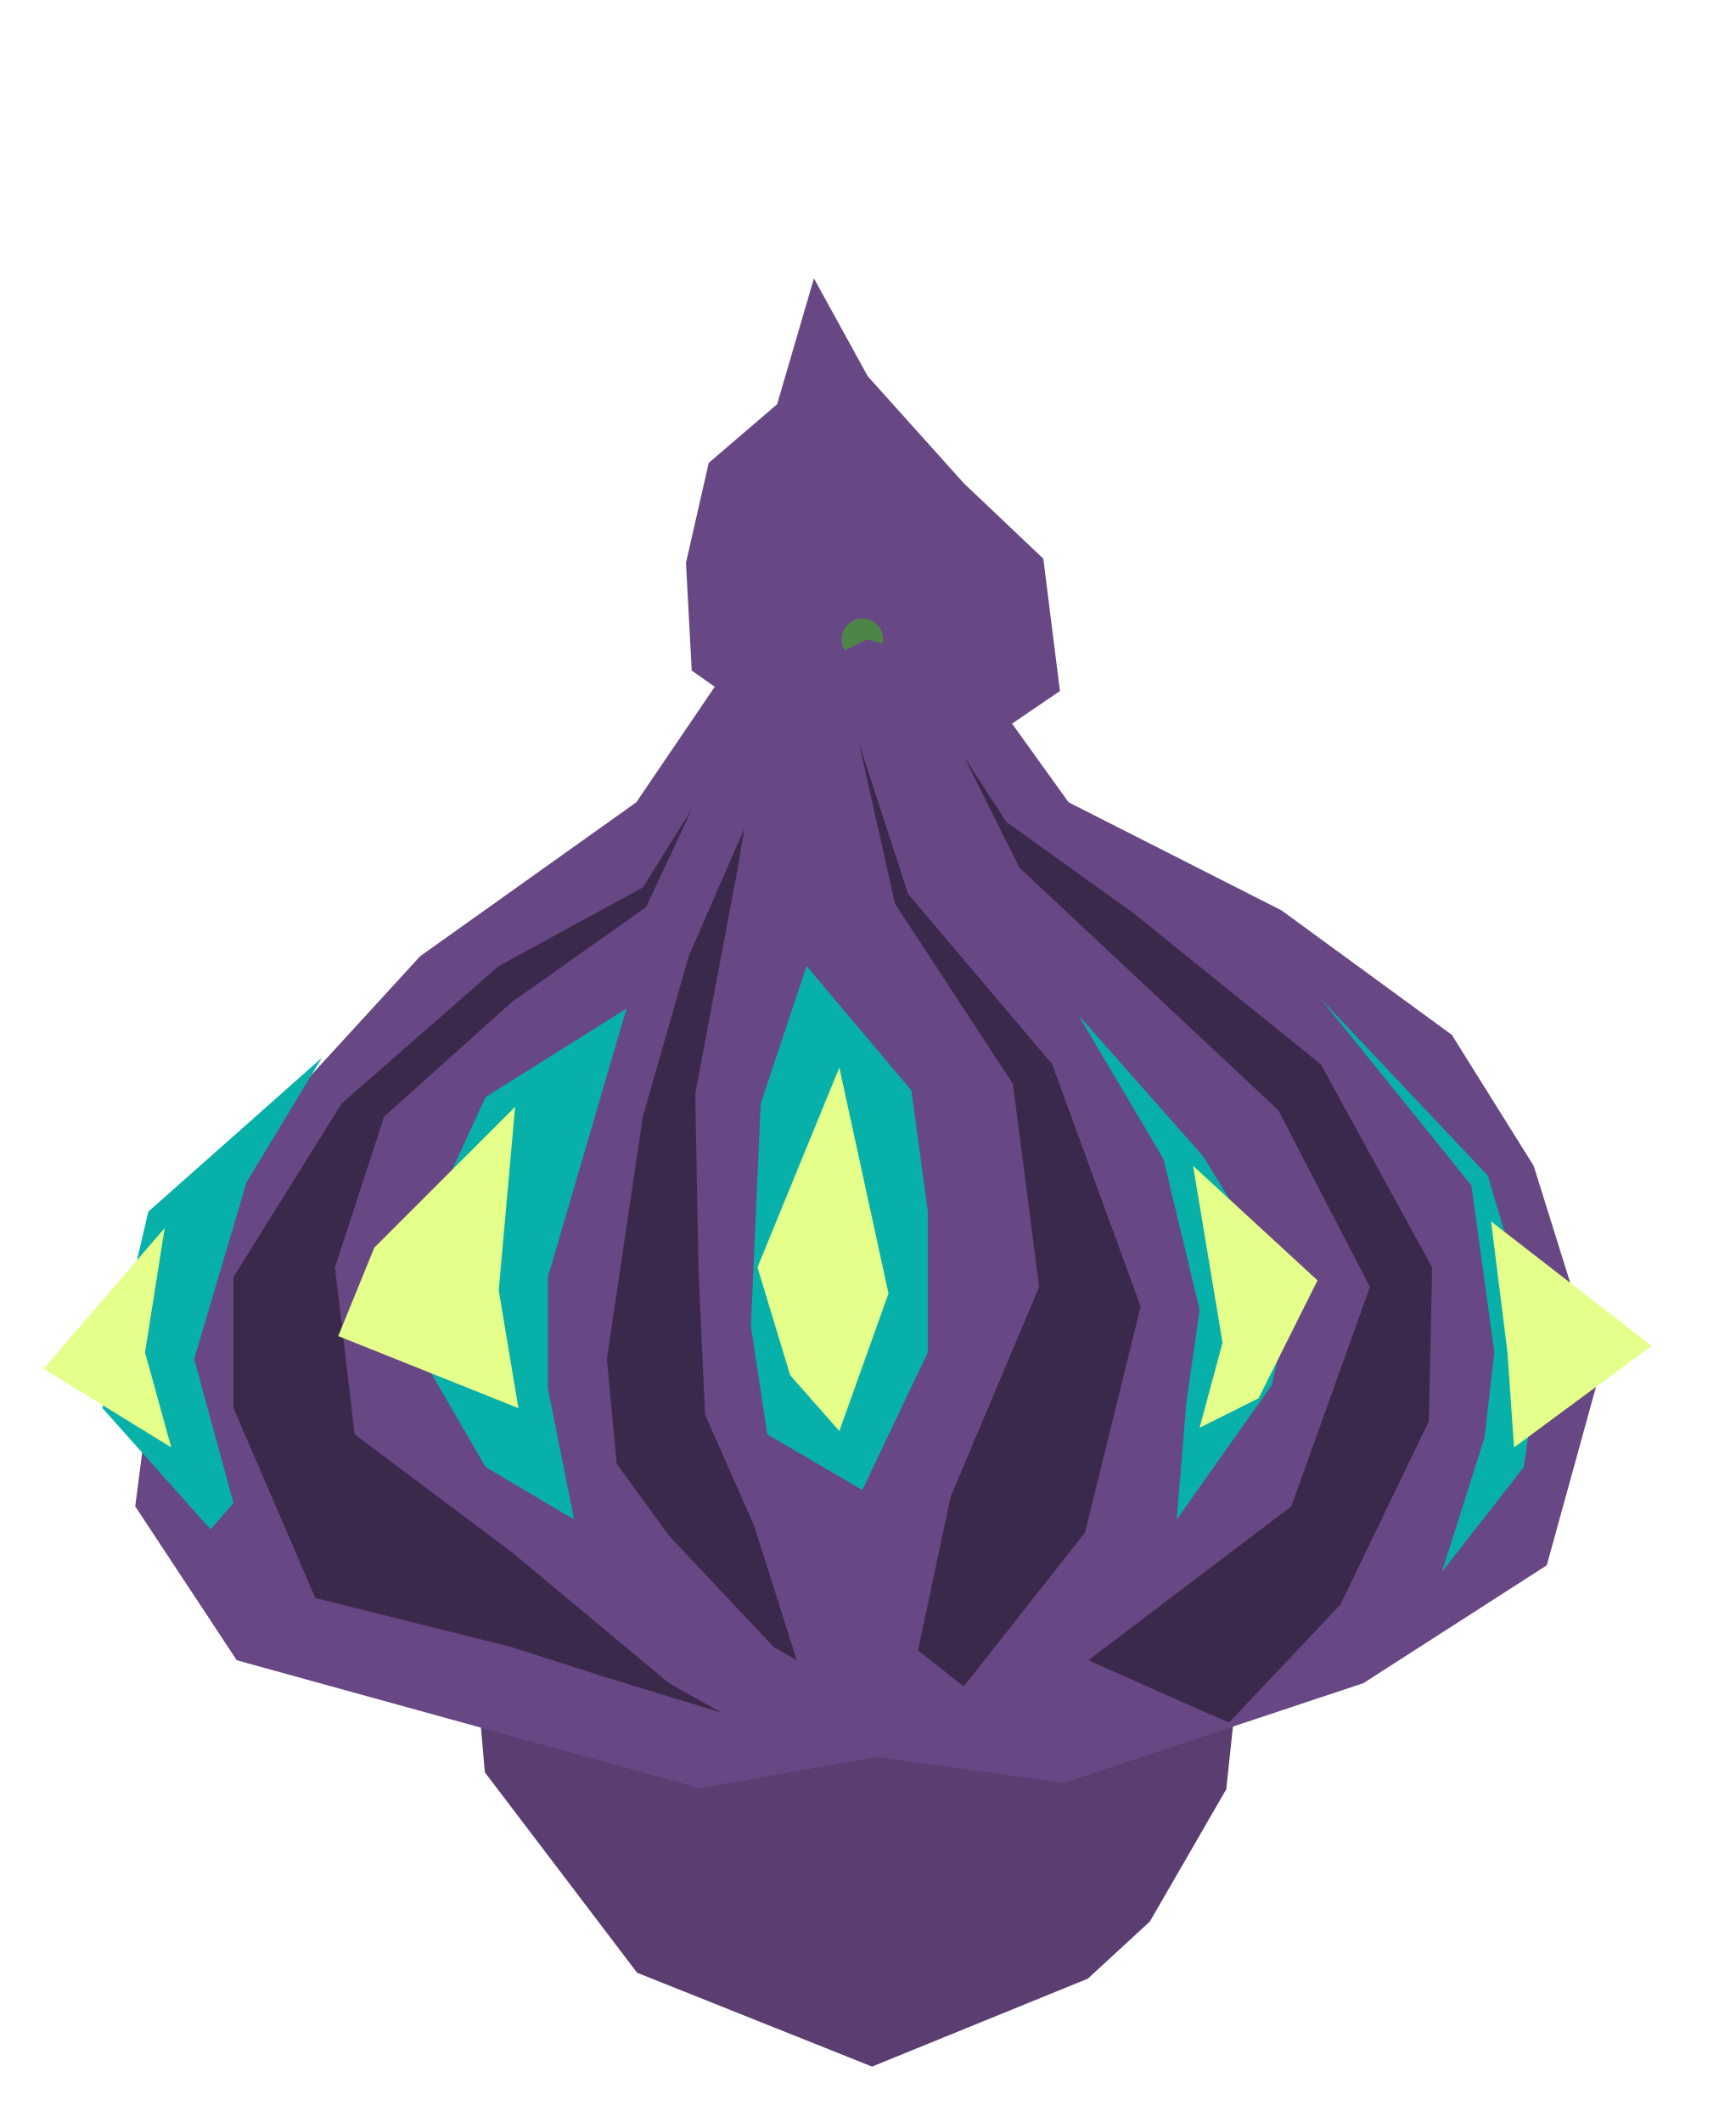
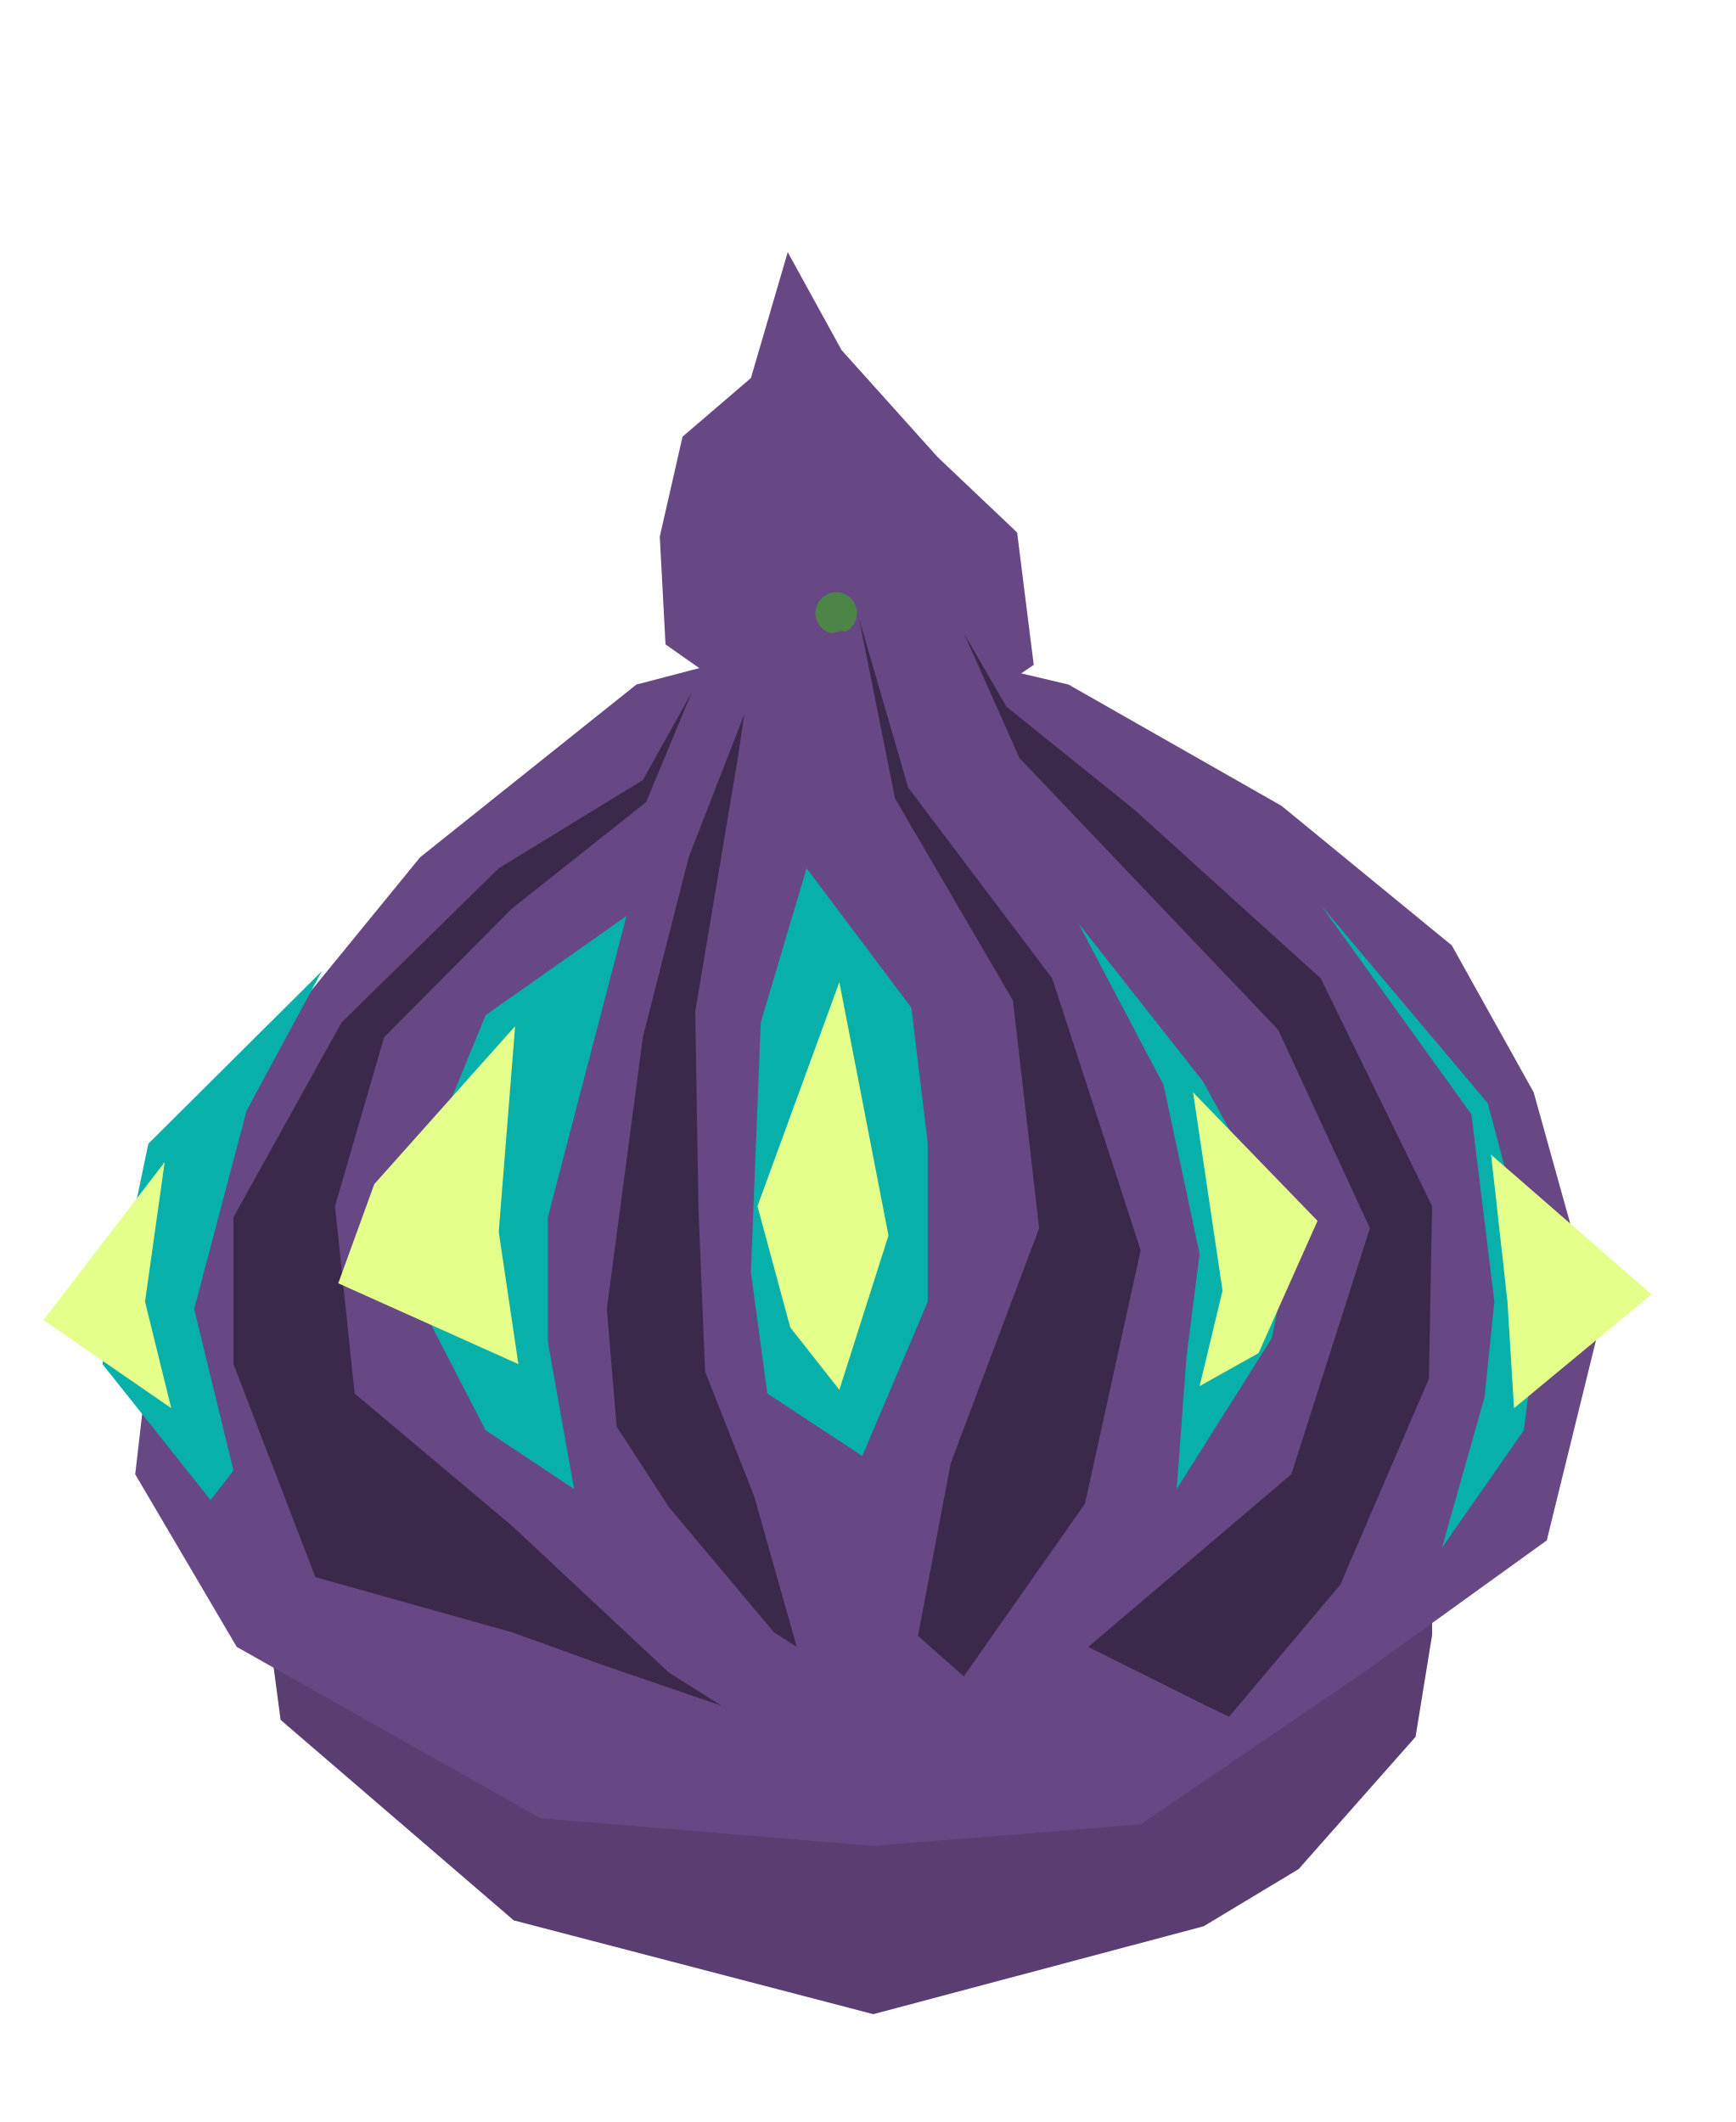
<svg xmlns="http://www.w3.org/2000/svg" width="100%" height="100%" viewBox="0 0 265 324" version="1.1" xml:space="preserve" style="fill-rule:evenodd;clip-rule:evenodd;stroke-linejoin:round;stroke-miterlimit:1.414;">
  <g id="artboard" transform="matrix(1.01799,0,0,1.20464,0,113.203)">
    <rect x="0" y="-93.973" width="259.626" height="268.242" style="fill:none;" />
    <g id="player" transform="matrix(-0.982323,6.35638e-16,-7.52179e-16,-0.830125,247.686,165.026)">
-       <g id="root" transform="matrix(1,0,0,1,45.9491,0.143627)">
+       <g id="root" transform="matrix(1.53075,9.86076e-32,1.97215e-31,1,6.97582,8.14363)">
        <g id="leg_root" transform="matrix(-0.777176,-5.95095e-16,8.32831e-16,-1.08765,133.847,91.5467)">
          <path d="M147.799,48.621L149.926,34.312L149.926,23.013L140.349,26.772L128.794,9.786L103.683,3.342L80.242,11.595L55.235,0.635L32.066,11.595L22.32,26.772L0.702,23.013L0.702,34.312L2.15,46.241L32.066,74.384L78.214,87.554L120.61,75.211L132.799,67.182L147.799,48.621Z" style="fill:rgb(90,62,114);fill-rule:nonzero;" />
        </g>
        <g id="__origin__root" transform="matrix(1,0,0,1,-5,-1)">
          <path d="M86.931,56.424C86.931,60.966 83.249,64.648 78.707,64.648C74.165,64.648 70.483,60.966 70.483,56.424C70.483,51.882 74.165,48.2 78.707,48.2C83.249,48.2 86.931,51.882 86.931,56.424Z" style="fill:rgb(0,255,0);fill-rule:nonzero;" />
        </g>
      </g>
-       <g id="gun" transform="matrix(-1,-7.65714e-16,7.65714e-16,-1,252.143,312)">
+       <g id="gun" transform="matrix(-1,-7.65714e-16,7.65714e-16,-1,256.143,316)">
        <path d="M118.641,61.721L108.202,70.676L104.727,85.935L105.604,102.392L124.262,115.5L147.143,115.5L161.819,105.515L159.282,85.303L147.143,73.783L132.486,57.459L124.262,42.506L118.641,61.721Z" style="fill:rgb(104,72,132);" />
        <g id="__origin__gun" transform="matrix(1,0,0,1,-3,-4)">
          <circle cx="134.656" cy="101.602" r="3.17" style="fill:rgb(77,132,72);" />
        </g>
      </g>
-       <g id="bulb" transform="matrix(1,0,0,1,0,47)">
+       <g id="bulb" transform="matrix(1,0,8.22544e-32,1.12164,2.84217e-14,47.6374)">
        <g id="onion" transform="matrix(1,0,0,1,8,0)">
-           <path id="path3820" d="M81.742,-7.214L36,8L8,26L0,55L10,87L22.5,107L48.5,126L81,142.5L92.5,158.5L90.857,168.525L94.705,167.385L101.217,160.456L106.09,165.861L111.75,167.385L121.412,162.603L130.091,168.525L134.81,170.495L134.81,160.456L147,142.5L180,119L218,77.5L223.5,35L208,11.5L137.358,-7.998L110.194,-3.269L81.742,-7.214Z" style="fill:rgb(104,72,132);fill-rule:nonzero;" />
+           <path id="path3820" d="M70,-12.65L36,8L8,26L0,55L10,87L22.5,107L48.5,126L81,142.5L115.656,149.825L147,142.5L180,119L218,77.5L223.5,35L208,11.5L161.645,-11.809L110.869,-15.586L70,-12.65Z" style="fill:rgb(104,72,132);fill-rule:nonzero;" />
          <path id="path3822" d="M56.5,2L39.5,20L26,48L25.5,71.5L42.5,102.5L71,125.5L90.5,139.5L97,149.5L88.5,132.5L49,95.5L35,68.5L47,35L78,11.5L60,3.5L56.5,2Z" style="fill:rgb(59,41,75);fill-rule:nonzero;" />
          <path id="path3824" d="M166,13.5L196,21L208.5,50L208.5,70L192,96.5L168,117.5L146,129.5L138.5,141.5L145.5,126.5L166,112L185.5,94.5L193,71.5L190,46L166,28L142,8L134,3.5L152,9L166,13.5Z" style="fill:rgb(59,41,75);fill-rule:nonzero;" />
          <path id="path3826" d="M97,7.5L78.5,31L70,65.5L83.5,102.5L105.5,128.5L113,151.5L107.5,127L89.5,99.5L85.5,68.5L99,36.5L104,13L97,7.5Z" style="fill:rgb(59,41,75);fill-rule:nonzero;" />
          <path id="path3828" d="M122.5,11.5L129,32L136.5,49L137.5,71L138,98L131.5,132.5L130.5,138.5L139,119L146,94.5L151.5,57.5L150,41.5L142,30.5L126,13.5L122.5,11.5Z" style="fill:rgb(59,41,75);fill-rule:nonzero;" />
        </g>
        <g id="eyes" transform="matrix(1,0,0,1,0,25)">
          <g id="g3850">
            <path id="path3830" d="M32,0L19.5,16L17,33.5L25,60.5L50.5,87.5L27.5,59L24,33.5L25.5,20.5L32,0Z" style="fill:rgb(7,177,169);fill-rule:nonzero;" />
            <path id="path3840" d="M21,19L0,34.5L24.5,53.5L22,33.5L21,19Z" style="fill:rgb(229,255,139);fill-rule:nonzero;" />
          </g>
          <g id="g3854" transform="matrix(1,0,0,1,51,8)">
            <path id="path3832" d="M21.5,0L7,20.5L4,33.5L17.5,55.5L36.5,77L23.5,55L18,32L20,18L21.5,0Z" style="fill:rgb(7,177,169);fill-rule:nonzero;" />
            <path id="path3842" d="M18,14L14.5,27L19,54L0,36.5L9,18.5L18,14Z" style="fill:rgb(229,255,139);fill-rule:nonzero;" />
          </g>
          <g id="g3858" transform="matrix(1,0,0,1,110,12)">
            <path id="path3834" d="M10.5,0.5L0.5,21.5L0.5,43L3,61.5L19,80.5L26,59.5L27.5,25.5L25,9L10.5,0.5Z" style="fill:rgb(7,177,169);fill-rule:nonzero;" />
            <path id="path3844" d="M14,9.5L6.5,30.5L14,65L26.5,34.5L21.5,18L14,9.5Z" style="fill:rgb(229,255,139);fill-rule:nonzero;" />
          </g>
          <g id="g3862" transform="matrix(1,0,0,1,156,8)">
            <path id="path3836" d="M8.5,0L12.5,20L12.5,37L0.5,78L22,64.5L36.5,33L22,8L8.5,0Z" style="fill:rgb(7,177,169);fill-rule:nonzero;" />
            <path id="path3846" d="M17,17L20,35L17.5,63L39,41.5L44.5,28L17,17Z" style="fill:rgb(229,255,139);fill-rule:nonzero;" />
          </g>
          <g id="g3866" transform="matrix(1,0,0,1,203,6)">
            <path id="path3838" d="M13.5,4.5L19.5,26.5L11.5,53.5L0,72.5L26.5,49L33.5,19L17,0.5L13.5,4.5Z" style="fill:rgb(7,177,169);fill-rule:nonzero;" />
            <path id="path3848" d="M23,13L27,27.5L24,46.5L42.5,25L23,13Z" style="fill:rgb(229,255,139);fill-rule:nonzero;" />
          </g>
        </g>
      </g>
    </g>
  </g>
</svg>
